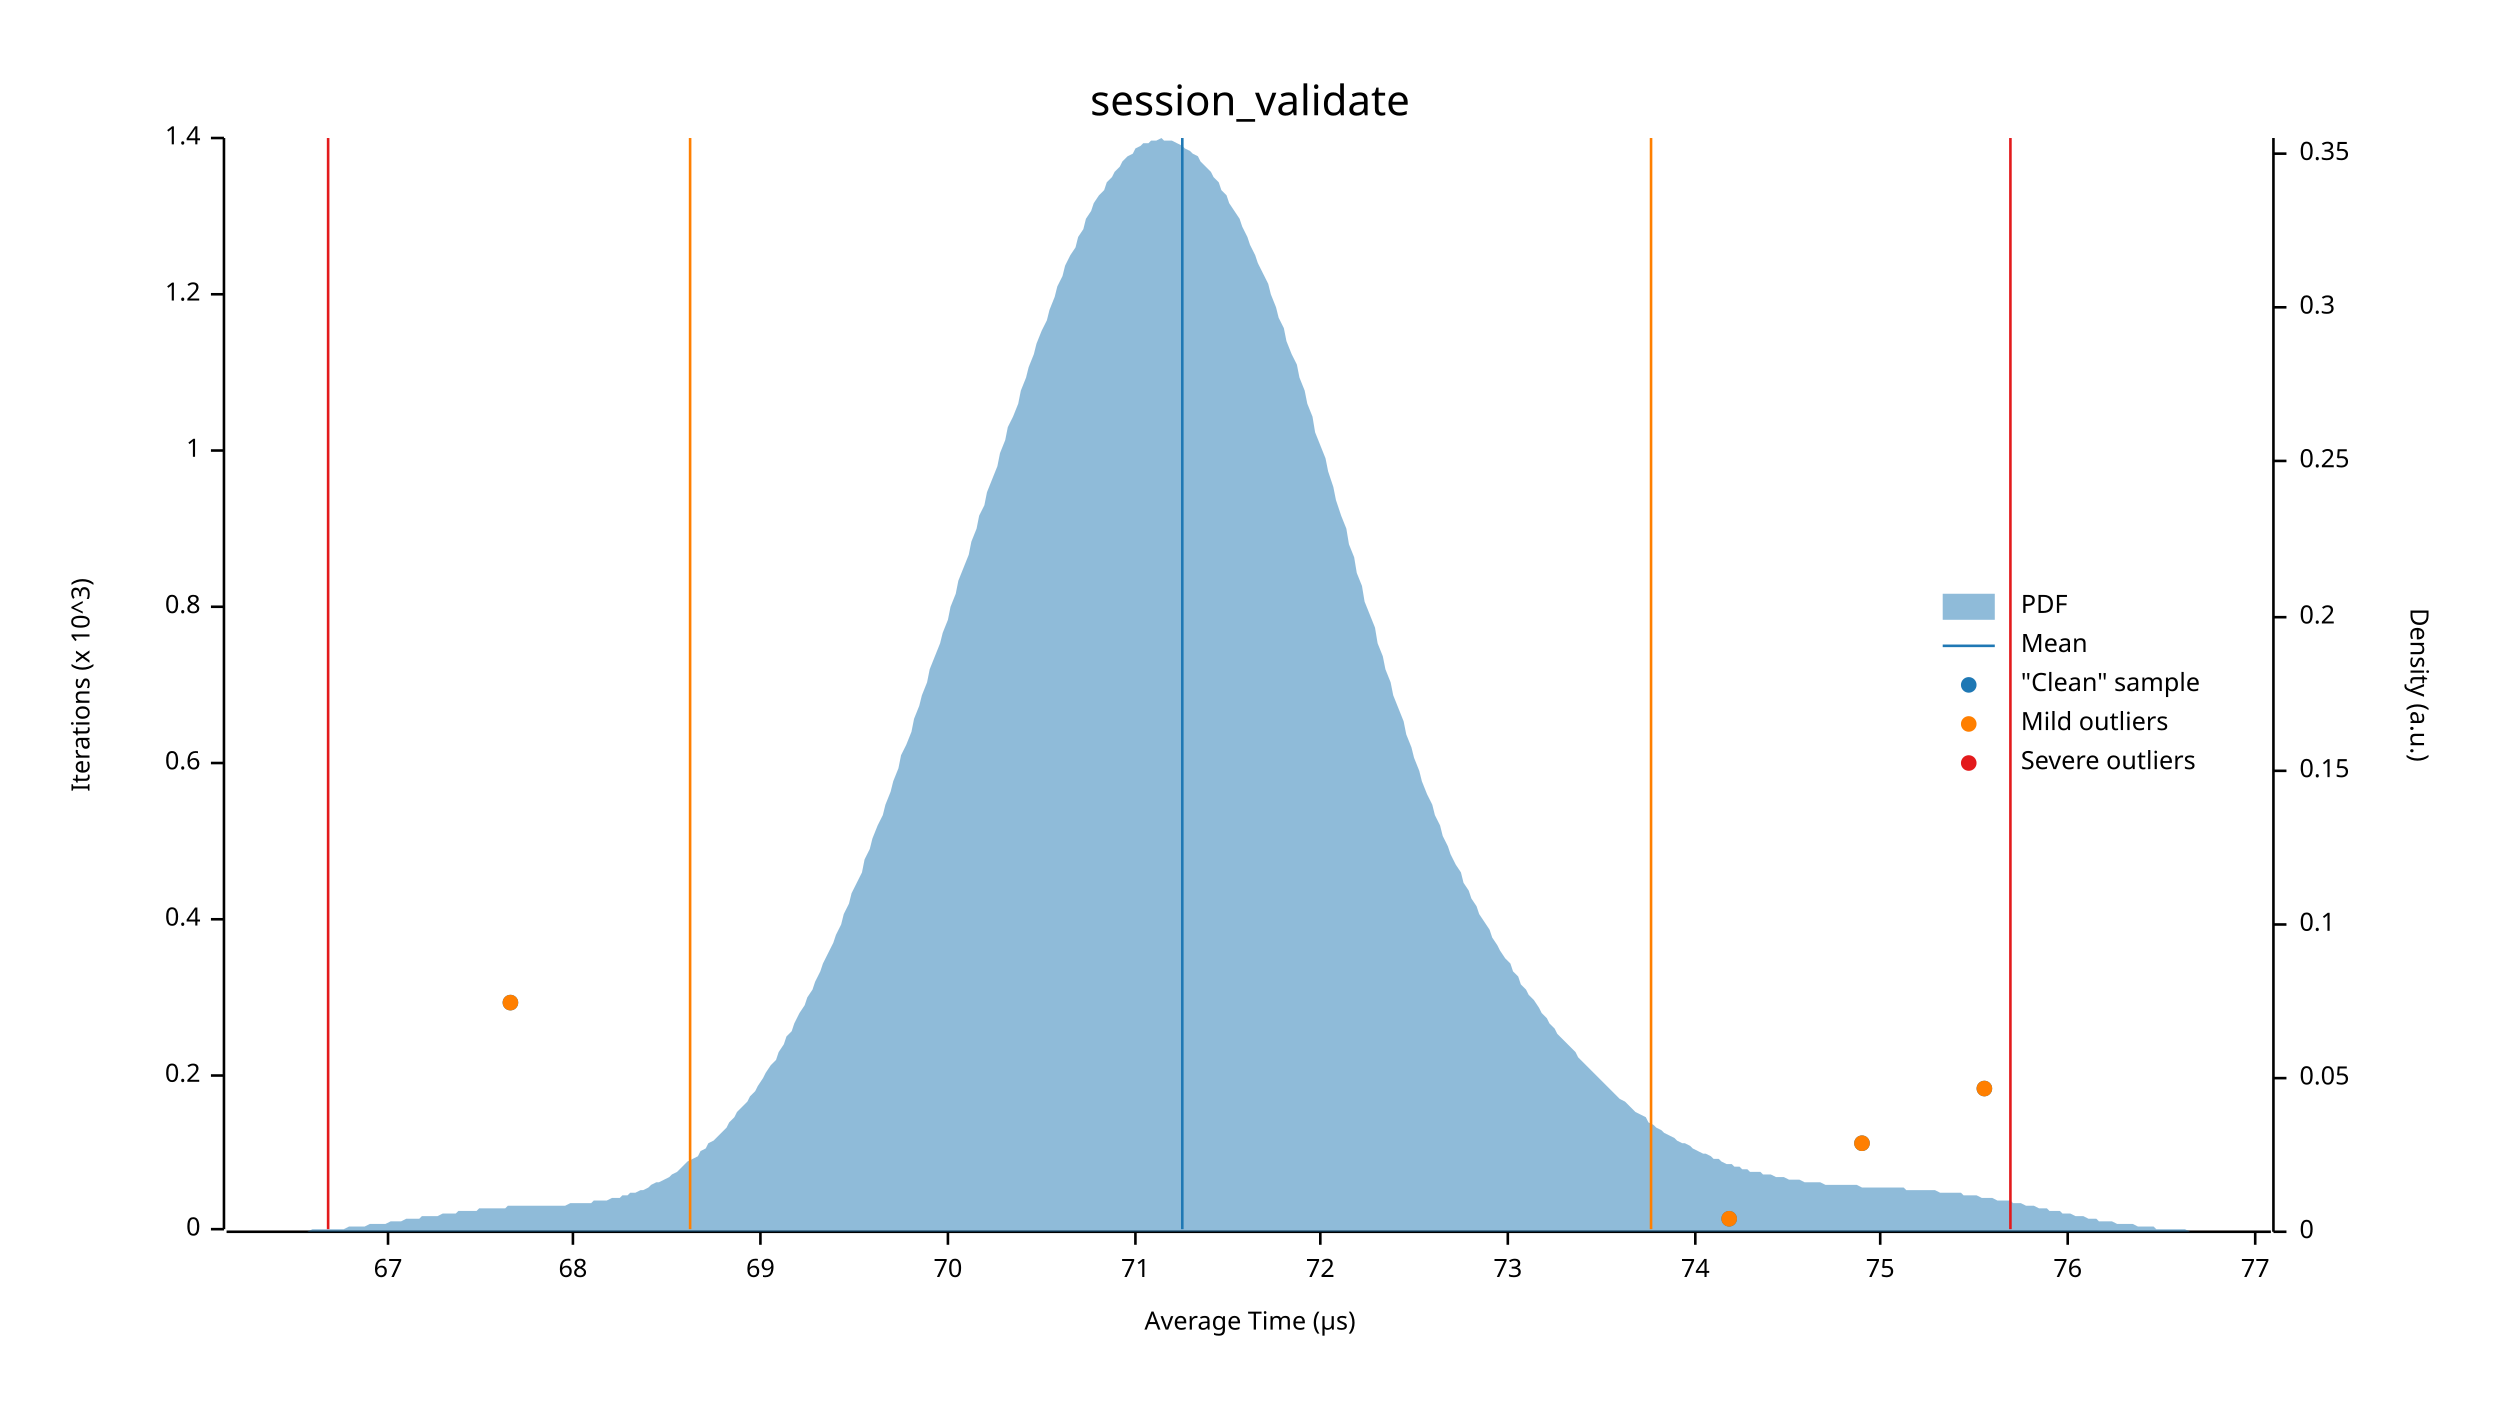
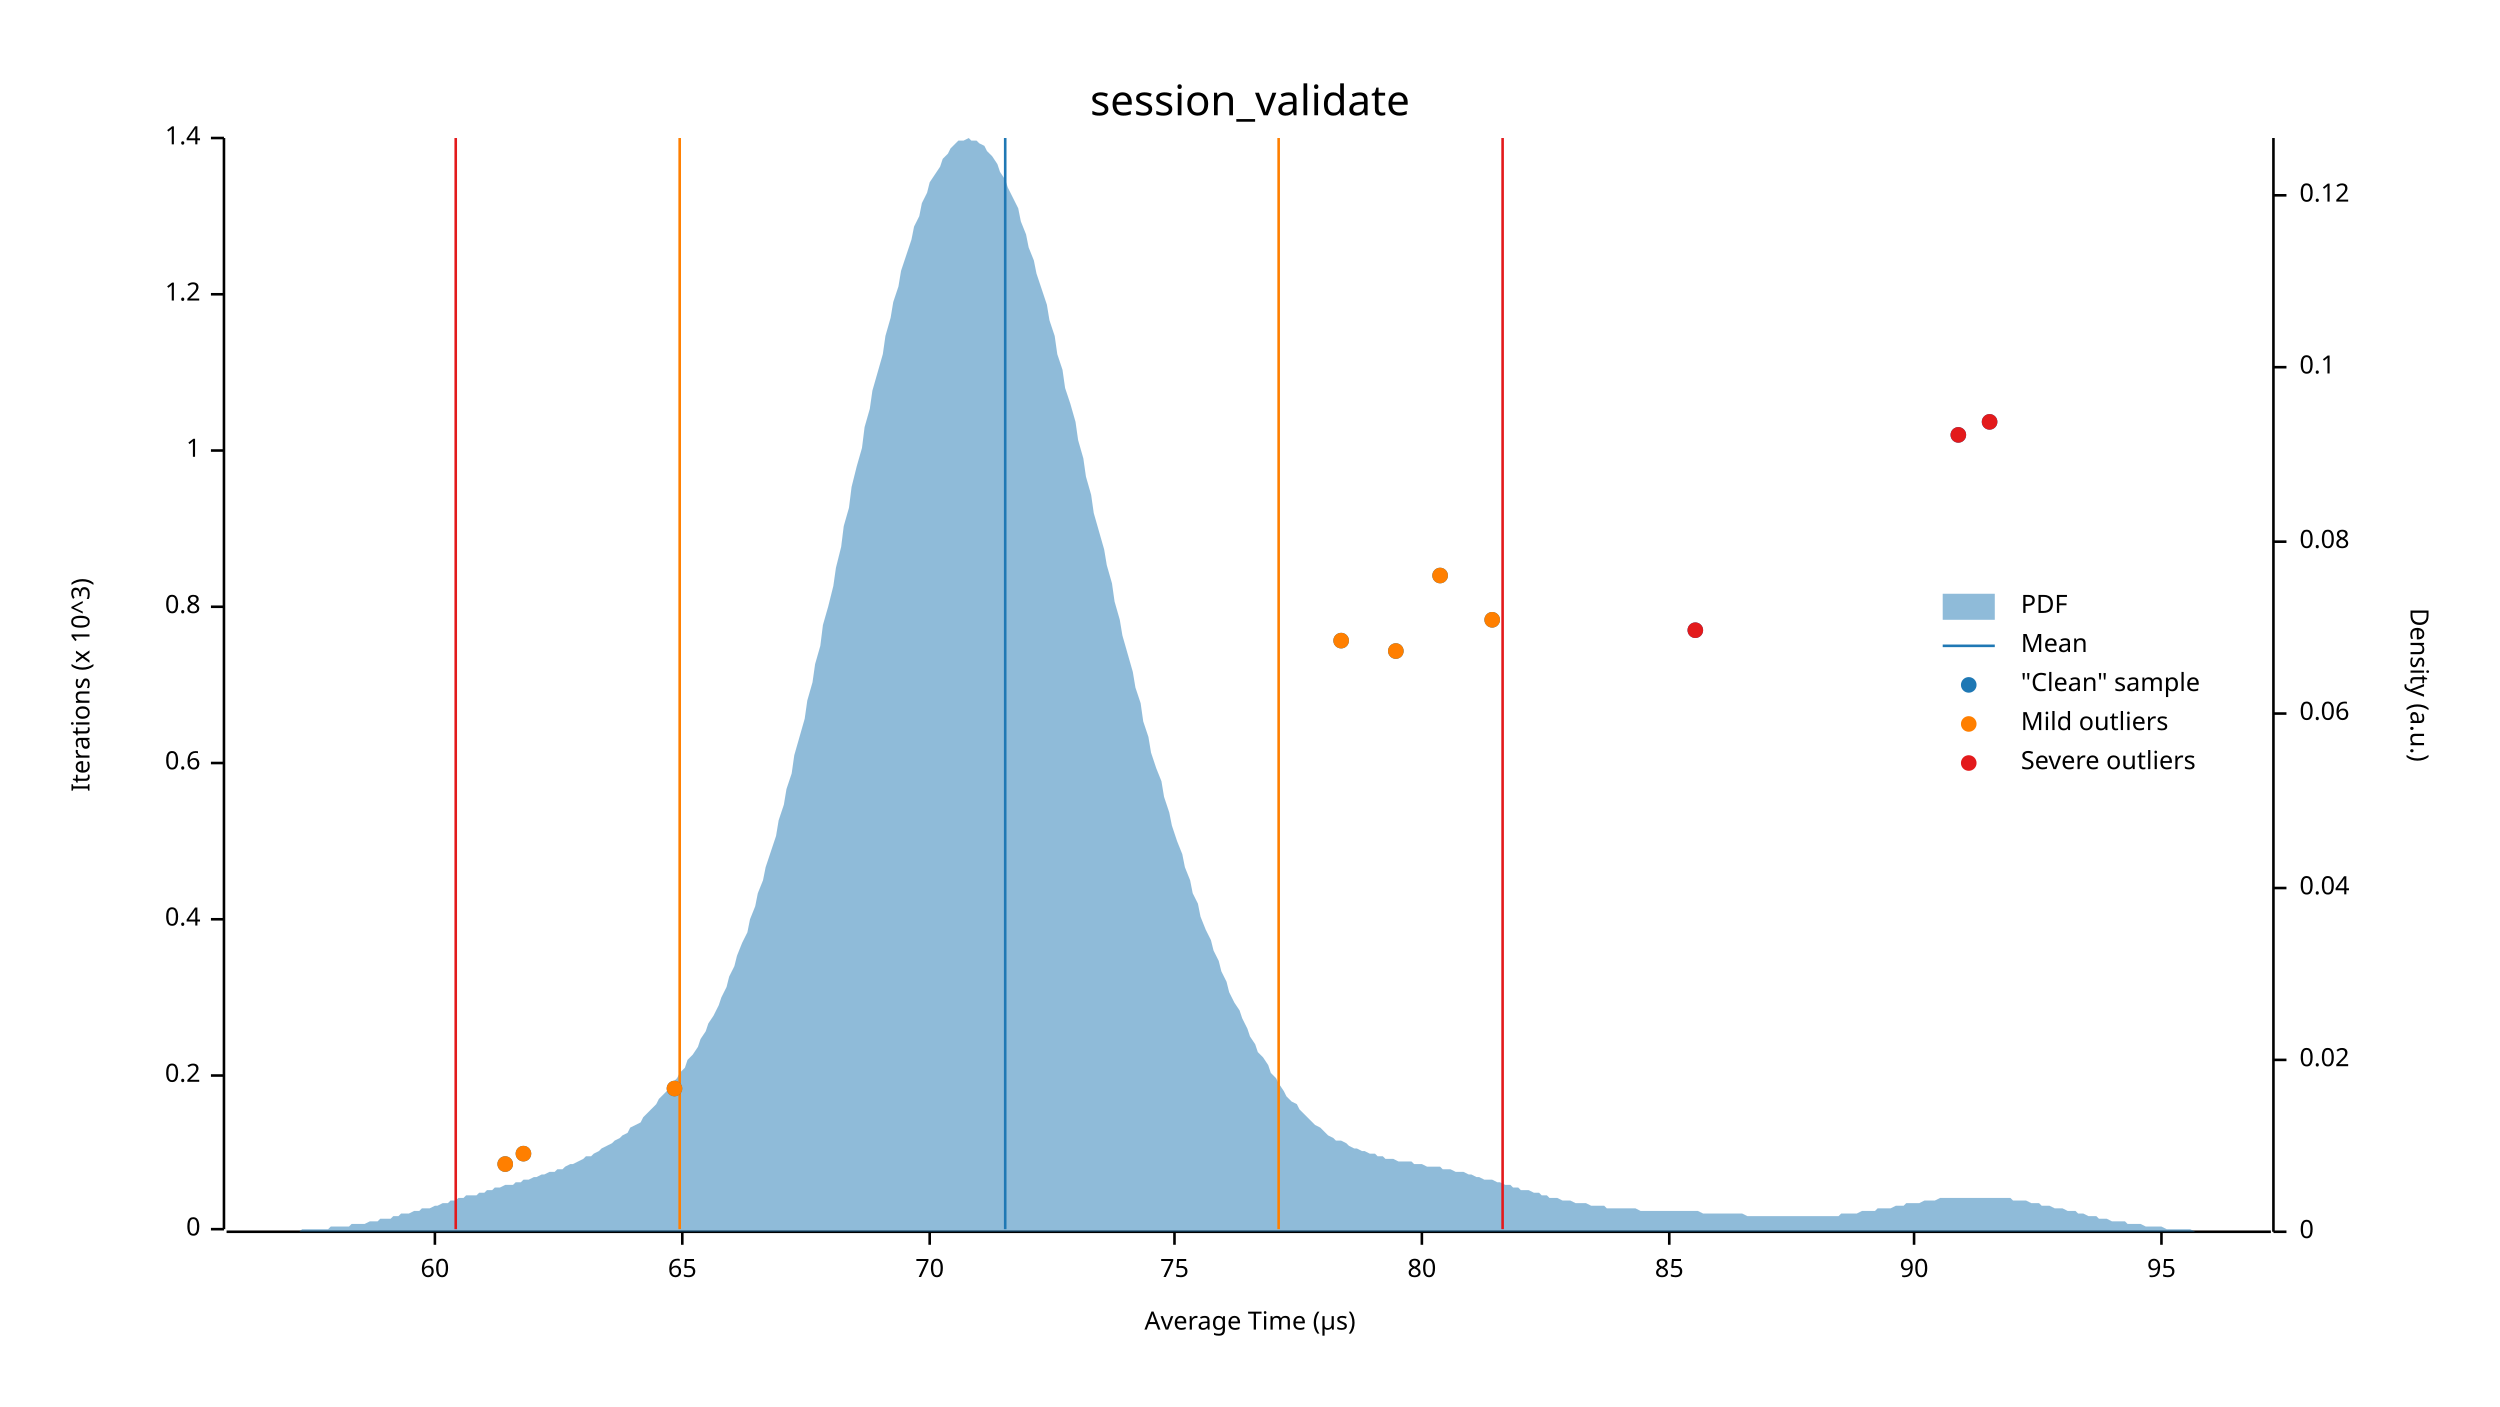
<svg xmlns="http://www.w3.org/2000/svg" width="960" height="540" viewBox="0 0 960 540">
  <text x="480" y="32" dy="0.76em" text-anchor="middle" font-family="sans-serif" font-size="16.129" opacity="1" fill="#000000">
session_validate
</text>
  <text x="27" y="263" dy="0.76em" text-anchor="middle" font-family="sans-serif" font-size="9.677" opacity="1" fill="#000000" transform="rotate(270, 27, 263)">
Iterations (x 10^3)
</text>
  <text x="480" y="513" dy="-0.5ex" text-anchor="middle" font-family="sans-serif" font-size="9.677" opacity="1" fill="#000000">
Average Time (µs)
</text>
  <polyline fill="none" opacity="1" stroke="#000000" stroke-width="1" points="86,53 86,472 " />
  <text x="77" y="472" dy="0.5ex" text-anchor="end" font-family="sans-serif" font-size="9.677" opacity="1" fill="#000000">
0
</text>
  <polyline fill="none" opacity="1" stroke="#000000" stroke-width="1" points="81,472 86,472 " />
  <text x="77" y="413" dy="0.5ex" text-anchor="end" font-family="sans-serif" font-size="9.677" opacity="1" fill="#000000">
0.2
</text>
  <polyline fill="none" opacity="1" stroke="#000000" stroke-width="1" points="81,413 86,413 " />
  <text x="77" y="353" dy="0.5ex" text-anchor="end" font-family="sans-serif" font-size="9.677" opacity="1" fill="#000000">
0.4
</text>
  <polyline fill="none" opacity="1" stroke="#000000" stroke-width="1" points="81,353 86,353 " />
  <text x="77" y="293" dy="0.5ex" text-anchor="end" font-family="sans-serif" font-size="9.677" opacity="1" fill="#000000">
0.6
</text>
  <polyline fill="none" opacity="1" stroke="#000000" stroke-width="1" points="81,293 86,293 " />
  <text x="77" y="233" dy="0.5ex" text-anchor="end" font-family="sans-serif" font-size="9.677" opacity="1" fill="#000000">
0.8
</text>
  <polyline fill="none" opacity="1" stroke="#000000" stroke-width="1" points="81,233 86,233 " />
  <text x="77" y="173" dy="0.5ex" text-anchor="end" font-family="sans-serif" font-size="9.677" opacity="1" fill="#000000">
1
</text>
  <polyline fill="none" opacity="1" stroke="#000000" stroke-width="1" points="81,173 86,173 " />
  <text x="77" y="113" dy="0.5ex" text-anchor="end" font-family="sans-serif" font-size="9.677" opacity="1" fill="#000000">
1.2
</text>
  <polyline fill="none" opacity="1" stroke="#000000" stroke-width="1" points="81,113 86,113 " />
  <text x="77" y="53" dy="0.5ex" text-anchor="end" font-family="sans-serif" font-size="9.677" opacity="1" fill="#000000">
1.4
</text>
  <polyline fill="none" opacity="1" stroke="#000000" stroke-width="1" points="81,53 86,53 " />
  <polyline fill="none" opacity="1" stroke="#000000" stroke-width="1" points="87,473 872,473 " />
-   <text x="149" y="483" dy="0.76em" text-anchor="middle" font-family="sans-serif" font-size="9.677" opacity="1" fill="#000000">
- 67
+   <text x="167" y="483" dy="0.76em" text-anchor="middle" font-family="sans-serif" font-size="9.677" opacity="1" fill="#000000">
+ 60
</text>
-   <polyline fill="none" opacity="1" stroke="#000000" stroke-width="1" points="149,473 149,478 " />
-   <text x="220" y="483" dy="0.76em" text-anchor="middle" font-family="sans-serif" font-size="9.677" opacity="1" fill="#000000">
- 68
+   <polyline fill="none" opacity="1" stroke="#000000" stroke-width="1" points="167,473 167,478 " />
+   <text x="262" y="483" dy="0.76em" text-anchor="middle" font-family="sans-serif" font-size="9.677" opacity="1" fill="#000000">
+ 65
</text>
-   <polyline fill="none" opacity="1" stroke="#000000" stroke-width="1" points="220,473 220,478 " />
-   <text x="292" y="483" dy="0.76em" text-anchor="middle" font-family="sans-serif" font-size="9.677" opacity="1" fill="#000000">
- 69
- </text>
-   <polyline fill="none" opacity="1" stroke="#000000" stroke-width="1" points="292,473 292,478 " />
-   <text x="364" y="483" dy="0.76em" text-anchor="middle" font-family="sans-serif" font-size="9.677" opacity="1" fill="#000000">
+   <polyline fill="none" opacity="1" stroke="#000000" stroke-width="1" points="262,473 262,478 " />
+   <text x="357" y="483" dy="0.76em" text-anchor="middle" font-family="sans-serif" font-size="9.677" opacity="1" fill="#000000">
70
</text>
-   <polyline fill="none" opacity="1" stroke="#000000" stroke-width="1" points="364,473 364,478 " />
-   <text x="436" y="483" dy="0.76em" text-anchor="middle" font-family="sans-serif" font-size="9.677" opacity="1" fill="#000000">
- 71
- </text>
-   <polyline fill="none" opacity="1" stroke="#000000" stroke-width="1" points="436,473 436,478 " />
-   <text x="507" y="483" dy="0.76em" text-anchor="middle" font-family="sans-serif" font-size="9.677" opacity="1" fill="#000000">
- 72
- </text>
-   <polyline fill="none" opacity="1" stroke="#000000" stroke-width="1" points="507,473 507,478 " />
-   <text x="579" y="483" dy="0.76em" text-anchor="middle" font-family="sans-serif" font-size="9.677" opacity="1" fill="#000000">
- 73
- </text>
-   <polyline fill="none" opacity="1" stroke="#000000" stroke-width="1" points="579,473 579,478 " />
-   <text x="651" y="483" dy="0.76em" text-anchor="middle" font-family="sans-serif" font-size="9.677" opacity="1" fill="#000000">
- 74
- </text>
-   <polyline fill="none" opacity="1" stroke="#000000" stroke-width="1" points="651,473 651,478 " />
-   <text x="722" y="483" dy="0.76em" text-anchor="middle" font-family="sans-serif" font-size="9.677" opacity="1" fill="#000000">
+   <polyline fill="none" opacity="1" stroke="#000000" stroke-width="1" points="357,473 357,478 " />
+   <text x="451" y="483" dy="0.76em" text-anchor="middle" font-family="sans-serif" font-size="9.677" opacity="1" fill="#000000">
75
</text>
-   <polyline fill="none" opacity="1" stroke="#000000" stroke-width="1" points="722,473 722,478 " />
-   <text x="794" y="483" dy="0.76em" text-anchor="middle" font-family="sans-serif" font-size="9.677" opacity="1" fill="#000000">
- 76
+   <polyline fill="none" opacity="1" stroke="#000000" stroke-width="1" points="451,473 451,478 " />
+   <text x="546" y="483" dy="0.76em" text-anchor="middle" font-family="sans-serif" font-size="9.677" opacity="1" fill="#000000">
+ 80
</text>
-   <polyline fill="none" opacity="1" stroke="#000000" stroke-width="1" points="794,473 794,478 " />
-   <text x="866" y="483" dy="0.76em" text-anchor="middle" font-family="sans-serif" font-size="9.677" opacity="1" fill="#000000">
- 77
+   <polyline fill="none" opacity="1" stroke="#000000" stroke-width="1" points="546,473 546,478 " />
+   <text x="641" y="483" dy="0.76em" text-anchor="middle" font-family="sans-serif" font-size="9.677" opacity="1" fill="#000000">
+ 85
</text>
-   <polyline fill="none" opacity="1" stroke="#000000" stroke-width="1" points="866,473 866,478 " />
+   <polyline fill="none" opacity="1" stroke="#000000" stroke-width="1" points="641,473 641,478 " />
+   <text x="735" y="483" dy="0.76em" text-anchor="middle" font-family="sans-serif" font-size="9.677" opacity="1" fill="#000000">
+ 90
+ </text>
+   <polyline fill="none" opacity="1" stroke="#000000" stroke-width="1" points="735,473 735,478 " />
+   <text x="830" y="483" dy="0.76em" text-anchor="middle" font-family="sans-serif" font-size="9.677" opacity="1" fill="#000000">
+ 95
+ </text>
+   <polyline fill="none" opacity="1" stroke="#000000" stroke-width="1" points="830,473 830,478 " />
  <text x="933" y="263" dy="0.76em" text-anchor="middle" font-family="sans-serif" font-size="9.677" opacity="1" fill="#000000" transform="rotate(90, 933, 263)">
Density (a.u.)
</text>
  <polyline fill="none" opacity="1" stroke="#000000" stroke-width="1" points="873,53 873,473 " />
  <text x="883" y="473" dy="0.5ex" text-anchor="start" font-family="sans-serif" font-size="9.677" opacity="1" fill="#000000">
0
</text>
  <polyline fill="none" opacity="1" stroke="#000000" stroke-width="1" points="873,473 878,473 " />
-   <text x="883" y="414" dy="0.5ex" text-anchor="start" font-family="sans-serif" font-size="9.677" opacity="1" fill="#000000">
- 0.05
+   <text x="883" y="407" dy="0.5ex" text-anchor="start" font-family="sans-serif" font-size="9.677" opacity="1" fill="#000000">
+ 0.02
</text>
-   <polyline fill="none" opacity="1" stroke="#000000" stroke-width="1" points="873,414 878,414 " />
-   <text x="883" y="355" dy="0.5ex" text-anchor="start" font-family="sans-serif" font-size="9.677" opacity="1" fill="#000000">
+   <polyline fill="none" opacity="1" stroke="#000000" stroke-width="1" points="873,407 878,407 " />
+   <text x="883" y="341" dy="0.5ex" text-anchor="start" font-family="sans-serif" font-size="9.677" opacity="1" fill="#000000">
+ 0.04
+ </text>
+   <polyline fill="none" opacity="1" stroke="#000000" stroke-width="1" points="873,341 878,341 " />
+   <text x="883" y="274" dy="0.5ex" text-anchor="start" font-family="sans-serif" font-size="9.677" opacity="1" fill="#000000">
+ 0.06
+ </text>
+   <polyline fill="none" opacity="1" stroke="#000000" stroke-width="1" points="873,274 878,274 " />
+   <text x="883" y="208" dy="0.5ex" text-anchor="start" font-family="sans-serif" font-size="9.677" opacity="1" fill="#000000">
+ 0.08
+ </text>
+   <polyline fill="none" opacity="1" stroke="#000000" stroke-width="1" points="873,208 878,208 " />
+   <text x="883" y="141" dy="0.5ex" text-anchor="start" font-family="sans-serif" font-size="9.677" opacity="1" fill="#000000">
0.1
</text>
-   <polyline fill="none" opacity="1" stroke="#000000" stroke-width="1" points="873,355 878,355 " />
-   <text x="883" y="296" dy="0.5ex" text-anchor="start" font-family="sans-serif" font-size="9.677" opacity="1" fill="#000000">
- 0.15
+   <polyline fill="none" opacity="1" stroke="#000000" stroke-width="1" points="873,141 878,141 " />
+   <text x="883" y="75" dy="0.5ex" text-anchor="start" font-family="sans-serif" font-size="9.677" opacity="1" fill="#000000">
+ 0.12
</text>
-   <polyline fill="none" opacity="1" stroke="#000000" stroke-width="1" points="873,296 878,296 " />
-   <text x="883" y="237" dy="0.5ex" text-anchor="start" font-family="sans-serif" font-size="9.677" opacity="1" fill="#000000">
- 0.2
- </text>
-   <polyline fill="none" opacity="1" stroke="#000000" stroke-width="1" points="873,237 878,237 " />
-   <text x="883" y="177" dy="0.5ex" text-anchor="start" font-family="sans-serif" font-size="9.677" opacity="1" fill="#000000">
- 0.25
- </text>
-   <polyline fill="none" opacity="1" stroke="#000000" stroke-width="1" points="873,177 878,177 " />
-   <text x="883" y="118" dy="0.5ex" text-anchor="start" font-family="sans-serif" font-size="9.677" opacity="1" fill="#000000">
- 0.3
- </text>
-   <polyline fill="none" opacity="1" stroke="#000000" stroke-width="1" points="873,118 878,118 " />
-   <text x="883" y="59" dy="0.5ex" text-anchor="start" font-family="sans-serif" font-size="9.677" opacity="1" fill="#000000">
- 0.35
- </text>
-   <polyline fill="none" opacity="1" stroke="#000000" stroke-width="1" points="873,59 878,59 " />
-   <polygon opacity="0.5" fill="#1F78B4" points="87,473 88,473 90,473 91,473 93,473 94,473 96,473 98,473 99,473 101,473 102,473 104,473 105,473 107,473 109,473 110,473 112,473 113,473 115,473 116,473 118,473 120,472 121,472 123,472 124,472 126,472 127,472 129,472 131,472 132,472 134,471 135,471 137,471 138,471 140,471 142,470 143,470 145,470 146,470 148,470 150,469 151,469 153,469 154,469 156,468 157,468 159,468 161,468 162,467 164,467 165,467 167,467 168,467 170,466 172,466 173,466 175,466 176,465 178,465 179,465 181,465 183,465 184,464 186,464 187,464 189,464 190,464 192,464 194,464 195,463 197,463 198,463 200,463 201,463 203,463 205,463 206,463 208,463 209,463 211,463 213,463 214,463 216,463 217,463 219,462 220,462 222,462 224,462 225,462 227,462 228,461 230,461 231,461 233,461 235,460 236,460 238,460 239,459 241,459 242,458 244,458 246,457 247,457 249,456 250,455 252,454 253,454 255,453 257,452 258,451 260,450 261,449 263,447 264,446 266,445 268,444 269,442 271,441 272,439 274,438 276,436 277,435 279,433 280,431 282,429 283,427 285,425 287,423 288,421 290,419 291,417 293,414 294,412 296,409 298,407 299,404 301,401 302,398 304,396 305,393 307,389 309,386 310,383 312,380 313,377 315,373 316,370 318,366 320,362 321,359 323,355 324,351 326,347 327,343 329,339 331,335 332,330 334,326 335,322 337,317 339,313 340,309 342,304 343,300 345,295 346,290 348,286 350,281 351,276 353,271 354,267 356,262 357,257 359,252 361,247 362,243 364,238 365,233 367,228 368,223 370,218 372,213 373,208 375,203 376,198 378,194 379,189 381,184 383,179 384,174 386,169 387,164 389,160 391,155 392,150 394,145 395,141 397,136 398,132 400,127 402,123 403,119 405,114 406,110 408,106 409,102 411,98 413,95 414,91 416,88 417,84 419,81 420,78 422,75 424,73 425,70 427,68 428,66 430,64 431,62 433,60 435,59 436,57 438,56 439,55 441,55 442,54 444,54 446,53 447,54 449,54 450,54 452,55 454,56 455,57 457,58 458,59 460,60 461,62 463,64 465,66 466,68 468,70 469,73 471,75 472,78 474,81 476,84 477,87 479,91 480,94 482,98 483,101 485,105 487,109 488,113 490,118 491,122 493,126 494,131 496,136 498,140 499,145 501,150 502,155 504,160 505,166 507,171 509,176 510,181 512,187 513,192 515,198 517,203 518,209 520,214 521,220 523,225 524,231 526,236 528,241 529,247 531,252 532,257 534,262 535,267 537,272 539,277 540,282 542,287 543,291 545,296 546,300 548,305 550,309 551,313 553,317 554,321 556,325 557,328 559,332 561,335 562,339 564,342 565,345 567,348 568,351 570,354 572,357 573,360 575,363 576,365 578,368 580,370 581,373 583,375 584,378 586,380 587,382 589,384 591,387 592,389 594,391 595,393 597,395 598,397 600,399 602,401 603,402 605,404 606,406 608,408 609,409 611,411 613,413 614,414 616,416 617,417 619,419 620,420 622,422 624,423 625,424 627,426 628,427 630,428 632,429 633,431 635,432 636,433 638,434 639,435 641,436 643,437 644,438 646,439 647,439 649,440 650,441 652,442 654,443 655,443 657,444 658,445 660,445 661,446 663,447 665,447 666,448 668,448 669,449 671,449 672,450 674,450 676,450 677,451 679,451 680,451 682,452 683,452 685,452 687,453 688,453 690,453 691,453 693,454 695,454 696,454 698,454 699,454 701,455 702,455 704,455 706,455 707,455 709,455 710,455 712,455 713,455 715,456 717,456 718,456 720,456 721,456 723,456 724,456 726,456 728,456 729,456 731,456 732,457 734,457 735,457 737,457 739,457 740,457 742,457 743,457 745,458 746,458 748,458 750,458 751,458 753,458 754,459 756,459 758,459 759,459 761,460 762,460 764,460 765,460 767,461 769,461 770,461 772,461 773,462 775,462 776,462 778,463 780,463 781,463 783,464 784,464 786,464 787,465 789,465 791,465 792,466 794,466 795,466 797,467 798,467 800,467 802,468 803,468 805,468 806,469 808,469 809,469 811,469 813,470 814,470 816,470 817,470 819,470 821,471 822,471 824,471 825,471 827,471 828,472 830,472 832,472 833,472 835,472 836,472 838,472 839,472 841,473 843,473 844,473 846,473 847,473 849,473 850,473 852,473 854,473 855,473 857,473 858,473 860,473 861,473 863,473 865,473 866,473 868,473 869,473 871,473 873,473 873,473 87,473 " />
-   <polyline fill="none" opacity="1" stroke="#1F78B4" stroke-width="1" points="454,472 454,53 " />
-   <polyline fill="none" opacity="1" stroke="#FF7F00" stroke-width="1" points="265,472 265,53 " />
-   <polyline fill="none" opacity="1" stroke="#FF7F00" stroke-width="1" points="634,472 634,53 " />
-   <polyline fill="none" opacity="1" stroke="#E31A1C" stroke-width="1" points="126,472 126,53 " />
-   <polyline fill="none" opacity="1" stroke="#E31A1C" stroke-width="1" points="772,472 772,53 " />
-   <circle cx="664" cy="468" r="3" opacity="1" fill="#1F78B4" stroke="none" stroke-width="1" />
-   <circle cx="715" cy="439" r="3" opacity="1" fill="#1F78B4" stroke="none" stroke-width="1" />
-   <circle cx="762" cy="418" r="3" opacity="1" fill="#1F78B4" stroke="none" stroke-width="1" />
-   <circle cx="196" cy="385" r="3" opacity="1" fill="#1F78B4" stroke="none" stroke-width="1" />
-   <circle cx="664" cy="468" r="3" opacity="1" fill="#FF7F00" stroke="none" stroke-width="1" />
-   <circle cx="715" cy="439" r="3" opacity="1" fill="#FF7F00" stroke="none" stroke-width="1" />
-   <circle cx="762" cy="418" r="3" opacity="1" fill="#FF7F00" stroke="none" stroke-width="1" />
-   <circle cx="196" cy="385" r="3" opacity="1" fill="#FF7F00" stroke="none" stroke-width="1" />
+   <polyline fill="none" opacity="1" stroke="#000000" stroke-width="1" points="873,75 878,75 " />
+   <polygon opacity="0.5" fill="#1F78B4" points="87,473 88,473 90,473 91,473 93,473 94,473 96,473 98,473 99,473 101,473 102,473 104,473 105,473 107,473 109,473 110,473 112,473 113,473 115,473 116,472 118,472 120,472 121,472 123,472 124,472 126,472 127,471 129,471 131,471 132,471 134,471 135,470 137,470 138,470 140,470 142,469 143,469 145,469 146,468 148,468 150,468 151,467 153,467 154,466 156,466 157,466 159,465 161,465 162,464 164,464 165,464 167,463 168,463 170,462 172,462 173,461 175,461 176,460 178,460 179,459 181,459 183,459 184,458 186,458 187,457 189,457 190,456 192,456 194,455 195,455 197,455 198,454 200,454 201,453 203,453 205,452 206,452 208,451 209,451 211,450 213,450 214,449 216,449 217,448 219,447 220,447 222,446 224,445 225,444 227,444 228,443 230,442 231,441 233,440 235,439 236,438 238,437 239,436 241,435 242,433 244,432 246,431 247,429 249,427 250,426 252,424 253,422 255,420 257,418 258,416 260,414 261,412 263,410 264,407 266,405 268,402 269,399 271,396 272,393 274,390 276,386 277,383 279,379 280,375 282,371 283,367 285,362 287,358 288,353 290,348 291,343 293,338 294,333 296,327 298,321 299,315 301,309 302,303 304,297 305,290 307,283 309,276 310,269 312,262 313,255 315,248 316,240 318,233 320,225 321,218 323,210 324,202 326,195 327,187 329,179 331,172 332,164 334,157 335,150 337,143 339,136 340,129 342,122 343,116 345,110 346,104 348,98 350,92 351,87 353,83 354,78 356,74 357,70 359,67 361,64 362,61 364,59 365,57 367,55 368,54 370,54 372,53 373,54 375,54 376,55 378,56 379,58 381,60 383,63 384,66 386,69 387,72 389,76 391,80 392,85 394,90 395,95 397,100 398,105 400,111 402,117 403,123 405,129 406,136 408,142 409,149 411,155 413,162 414,169 416,176 417,183 419,190 420,197 422,204 424,211 425,217 427,224 428,231 430,238 431,244 433,251 435,258 436,264 438,270 439,277 441,283 442,289 444,295 446,300 447,306 449,312 450,317 452,323 454,328 455,333 457,338 458,343 460,347 461,352 463,357 465,361 466,365 468,369 469,373 471,377 472,381 474,385 476,388 477,391 479,395 480,398 482,401 483,404 485,406 487,409 488,412 490,414 491,416 493,419 494,421 496,423 498,424 499,426 501,428 502,429 504,431 505,432 507,433 509,435 510,436 512,437 513,438 515,438 517,439 518,440 520,441 521,441 523,442 524,442 526,443 528,443 529,444 531,444 532,445 534,445 535,445 537,446 539,446 540,446 542,446 543,447 545,447 546,447 548,448 550,448 551,448 553,448 554,449 556,449 557,449 559,450 561,450 562,450 564,451 565,451 567,452 568,452 570,453 572,453 573,453 575,454 576,454 578,455 580,455 581,456 583,456 584,457 586,457 587,457 589,458 591,458 592,459 594,459 595,460 597,460 598,460 600,461 602,461 603,461 605,462 606,462 608,462 609,462 611,463 613,463 614,463 616,463 617,464 619,464 620,464 622,464 624,464 625,464 627,464 628,464 630,465 632,465 633,465 635,465 636,465 638,465 639,465 641,465 643,465 644,465 646,465 647,465 649,465 650,465 652,465 654,466 655,466 657,466 658,466 660,466 661,466 663,466 665,466 666,466 668,466 669,466 671,467 672,467 674,467 676,467 677,467 679,467 680,467 682,467 683,467 685,467 687,467 688,467 690,467 691,467 693,467 695,467 696,467 698,467 699,467 701,467 702,467 704,467 706,467 707,466 709,466 710,466 712,466 713,466 715,465 717,465 718,465 720,465 721,464 723,464 724,464 726,464 728,463 729,463 731,463 732,462 734,462 735,462 737,462 739,461 740,461 742,461 743,461 745,460 746,460 748,460 750,460 751,460 753,460 754,460 756,460 758,460 759,460 761,460 762,460 764,460 765,460 767,460 769,460 770,460 772,460 773,461 775,461 776,461 778,461 780,462 781,462 783,462 784,463 786,463 787,463 789,464 791,464 792,464 794,465 795,465 797,465 798,466 800,466 802,467 803,467 805,467 806,468 808,468 809,468 811,469 813,469 814,469 816,469 817,470 819,470 821,470 822,470 824,471 825,471 827,471 828,471 830,471 832,472 833,472 835,472 836,472 838,472 839,472 841,472 843,473 844,473 846,473 847,473 849,473 850,473 852,473 854,473 855,473 857,473 858,473 860,473 861,473 863,473 865,473 866,473 868,473 869,473 871,473 873,473 873,473 87,473 " />
+   <polyline fill="none" opacity="1" stroke="#1F78B4" stroke-width="1" points="386,472 386,53 " />
+   <polyline fill="none" opacity="1" stroke="#FF7F00" stroke-width="1" points="261,472 261,53 " />
+   <polyline fill="none" opacity="1" stroke="#FF7F00" stroke-width="1" points="491,472 491,53 " />
+   <polyline fill="none" opacity="1" stroke="#E31A1C" stroke-width="1" points="175,472 175,53 " />
+   <polyline fill="none" opacity="1" stroke="#E31A1C" stroke-width="1" points="577,472 577,53 " />
+   <circle cx="194" cy="447" r="3" opacity="1" fill="#1F78B4" stroke="none" stroke-width="1" />
+   <circle cx="201" cy="443" r="3" opacity="1" fill="#1F78B4" stroke="none" stroke-width="1" />
+   <circle cx="259" cy="418" r="3" opacity="1" fill="#1F78B4" stroke="none" stroke-width="1" />
+   <circle cx="536" cy="250" r="3" opacity="1" fill="#1F78B4" stroke="none" stroke-width="1" />
+   <circle cx="515" cy="246" r="3" opacity="1" fill="#1F78B4" stroke="none" stroke-width="1" />
+   <circle cx="651" cy="242" r="3" opacity="1" fill="#1F78B4" stroke="none" stroke-width="1" />
+   <circle cx="573" cy="238" r="3" opacity="1" fill="#1F78B4" stroke="none" stroke-width="1" />
+   <circle cx="553" cy="221" r="3" opacity="1" fill="#1F78B4" stroke="none" stroke-width="1" />
+   <circle cx="752" cy="167" r="3" opacity="1" fill="#1F78B4" stroke="none" stroke-width="1" />
+   <circle cx="764" cy="162" r="3" opacity="1" fill="#1F78B4" stroke="none" stroke-width="1" />
+   <circle cx="194" cy="447" r="3" opacity="1" fill="#FF7F00" stroke="none" stroke-width="1" />
+   <circle cx="201" cy="443" r="3" opacity="1" fill="#FF7F00" stroke="none" stroke-width="1" />
+   <circle cx="259" cy="418" r="3" opacity="1" fill="#FF7F00" stroke="none" stroke-width="1" />
+   <circle cx="536" cy="250" r="3" opacity="1" fill="#FF7F00" stroke="none" stroke-width="1" />
+   <circle cx="515" cy="246" r="3" opacity="1" fill="#FF7F00" stroke="none" stroke-width="1" />
+   <circle cx="573" cy="238" r="3" opacity="1" fill="#FF7F00" stroke="none" stroke-width="1" />
+   <circle cx="553" cy="221" r="3" opacity="1" fill="#FF7F00" stroke="none" stroke-width="1" />
+   <circle cx="651" cy="242" r="3" opacity="1" fill="#E31A1C" stroke="none" stroke-width="1" />
+   <circle cx="752" cy="167" r="3" opacity="1" fill="#E31A1C" stroke="none" stroke-width="1" />
+   <circle cx="764" cy="162" r="3" opacity="1" fill="#E31A1C" stroke="none" stroke-width="1" />
  <text x="776" y="228" dy="0.76em" text-anchor="start" font-family="sans-serif" font-size="9.677" opacity="1" fill="#000000">
PDF
</text>
  <text x="776" y="243" dy="0.76em" text-anchor="start" font-family="sans-serif" font-size="9.677" opacity="1" fill="#000000">
Mean
</text>
  <text x="776" y="258" dy="0.76em" text-anchor="start" font-family="sans-serif" font-size="9.677" opacity="1" fill="#000000">
"Clean" sample
</text>
  <text x="776" y="273" dy="0.76em" text-anchor="start" font-family="sans-serif" font-size="9.677" opacity="1" fill="#000000">
Mild outliers
</text>
  <text x="776" y="288" dy="0.76em" text-anchor="start" font-family="sans-serif" font-size="9.677" opacity="1" fill="#000000">
Severe outliers
</text>
  <rect x="746" y="228" width="20" height="10" opacity="0.5" fill="#1F78B4" stroke="none" />
  <polyline fill="none" opacity="1" stroke="#1F78B4" stroke-width="1" points="746,248 766,248 " />
  <circle cx="756" cy="263" r="3" opacity="1" fill="#1F78B4" stroke="none" stroke-width="1" />
  <circle cx="756" cy="278" r="3" opacity="1" fill="#FF7F00" stroke="none" stroke-width="1" />
  <circle cx="756" cy="293" r="3" opacity="1" fill="#E31A1C" stroke="none" stroke-width="1" />
</svg>
